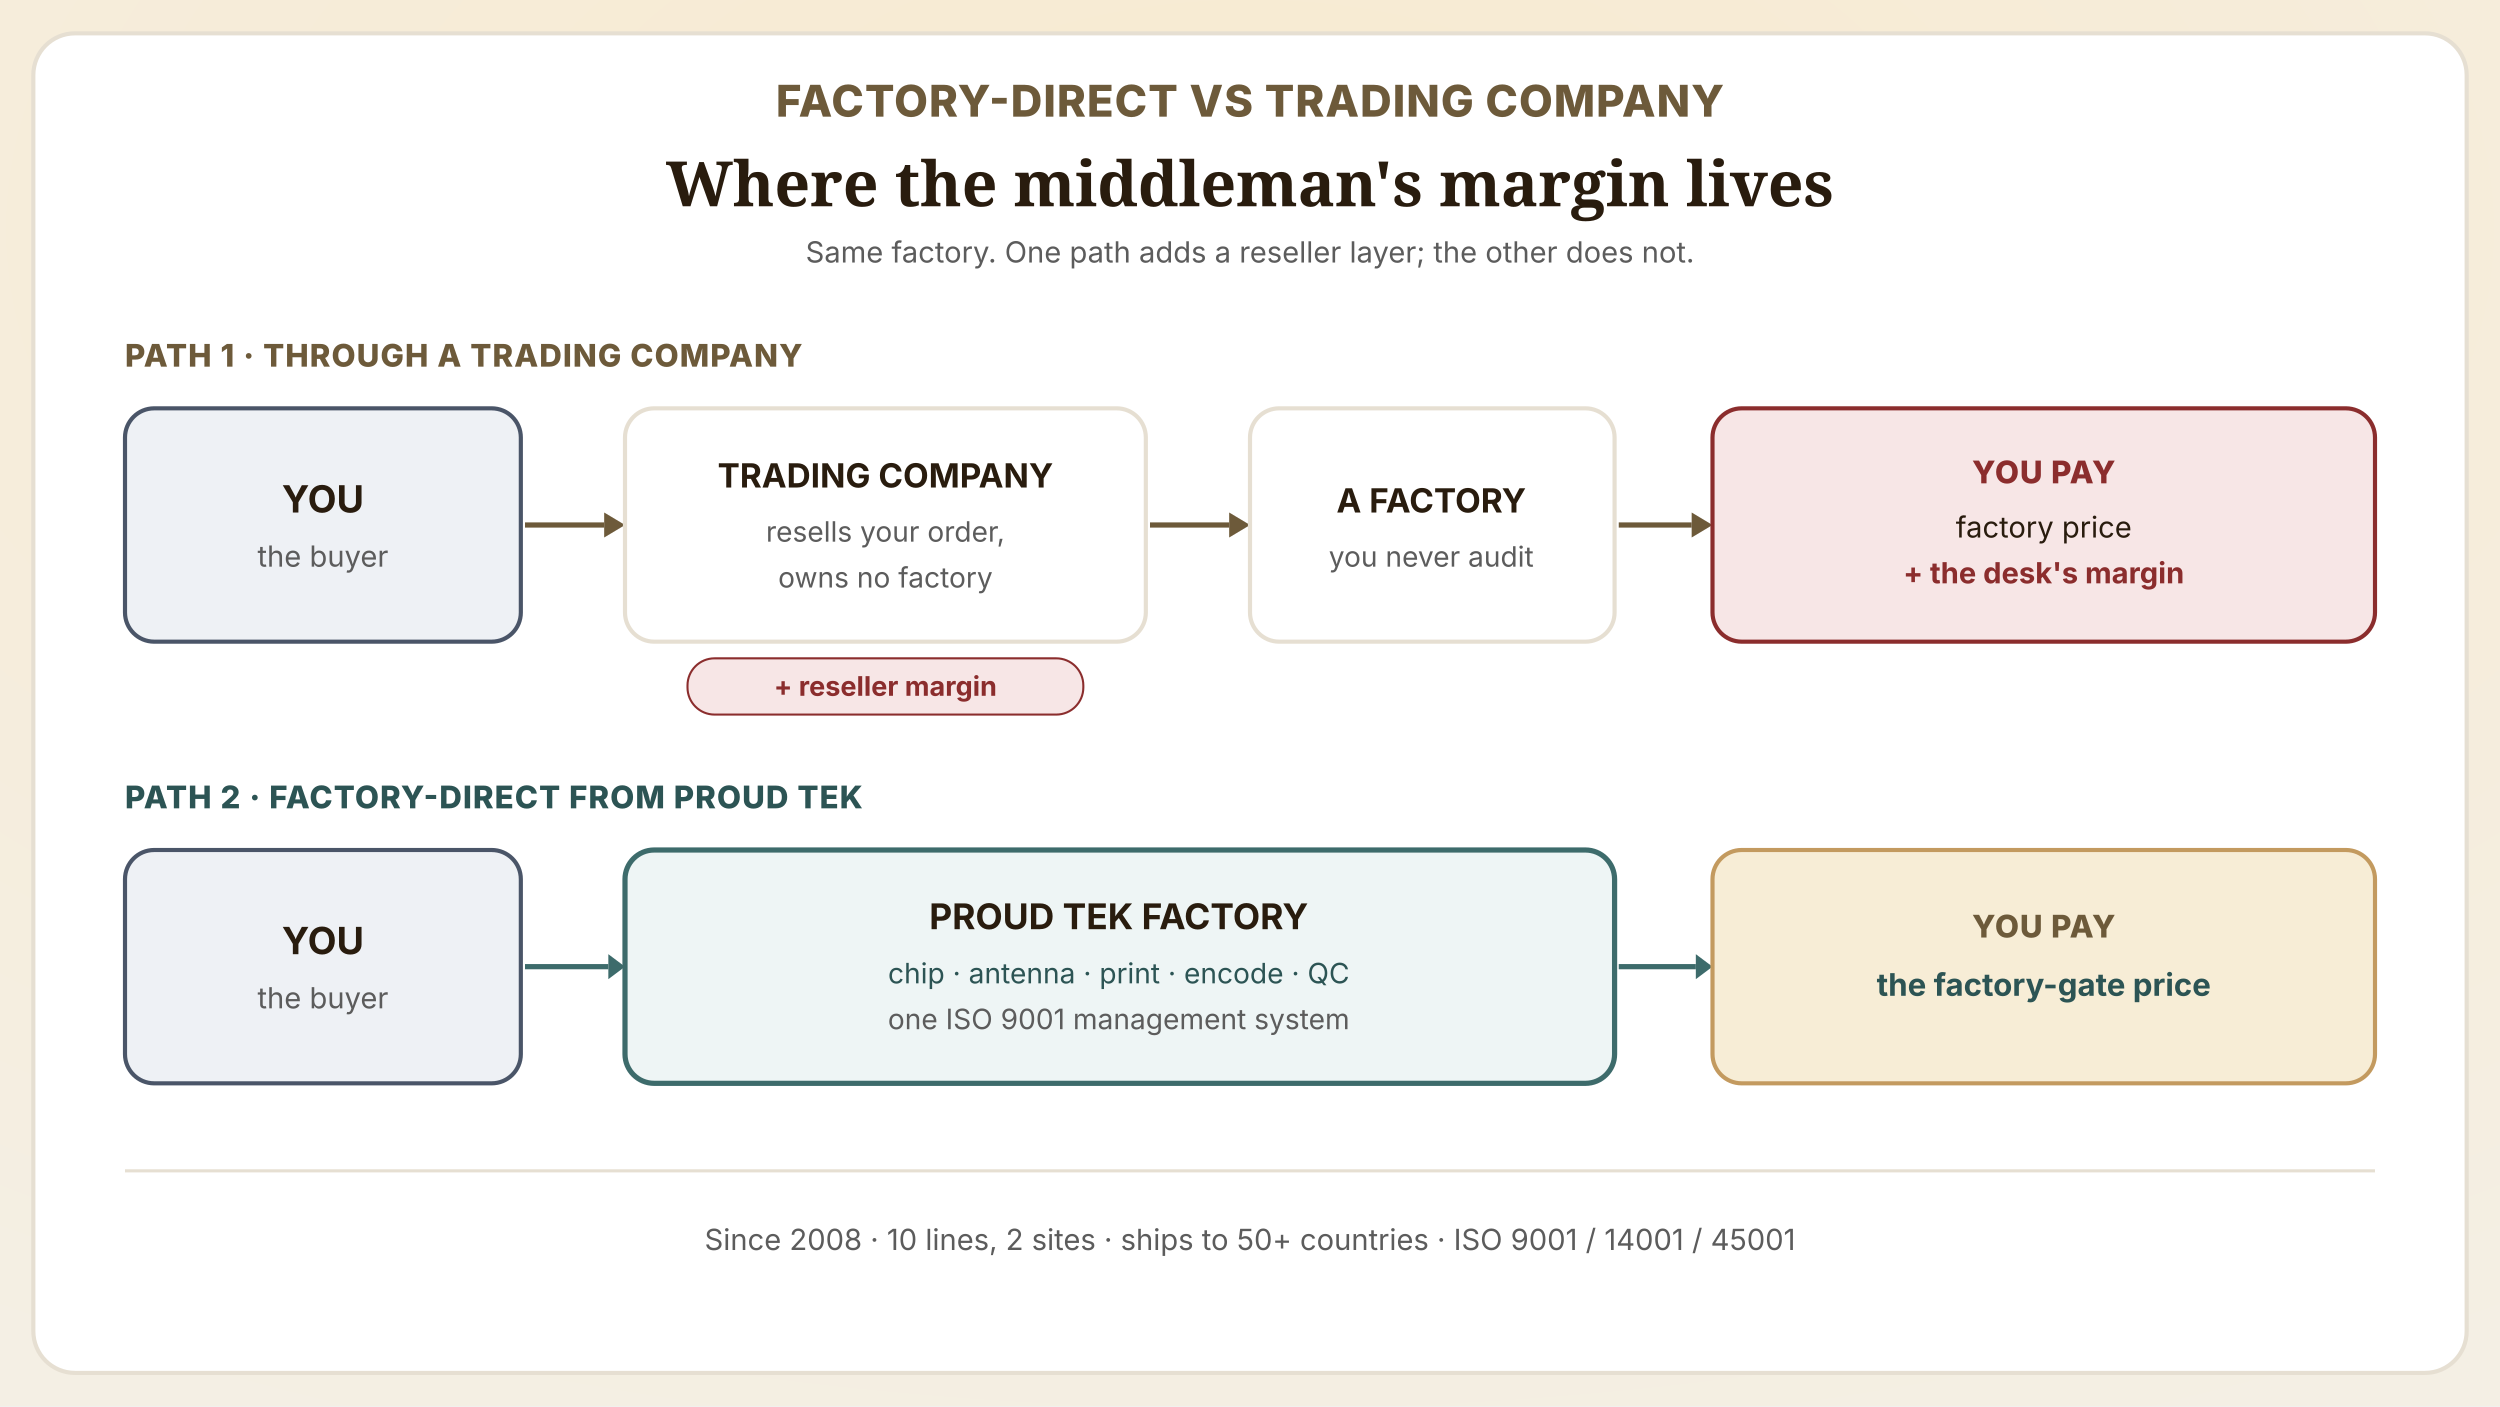
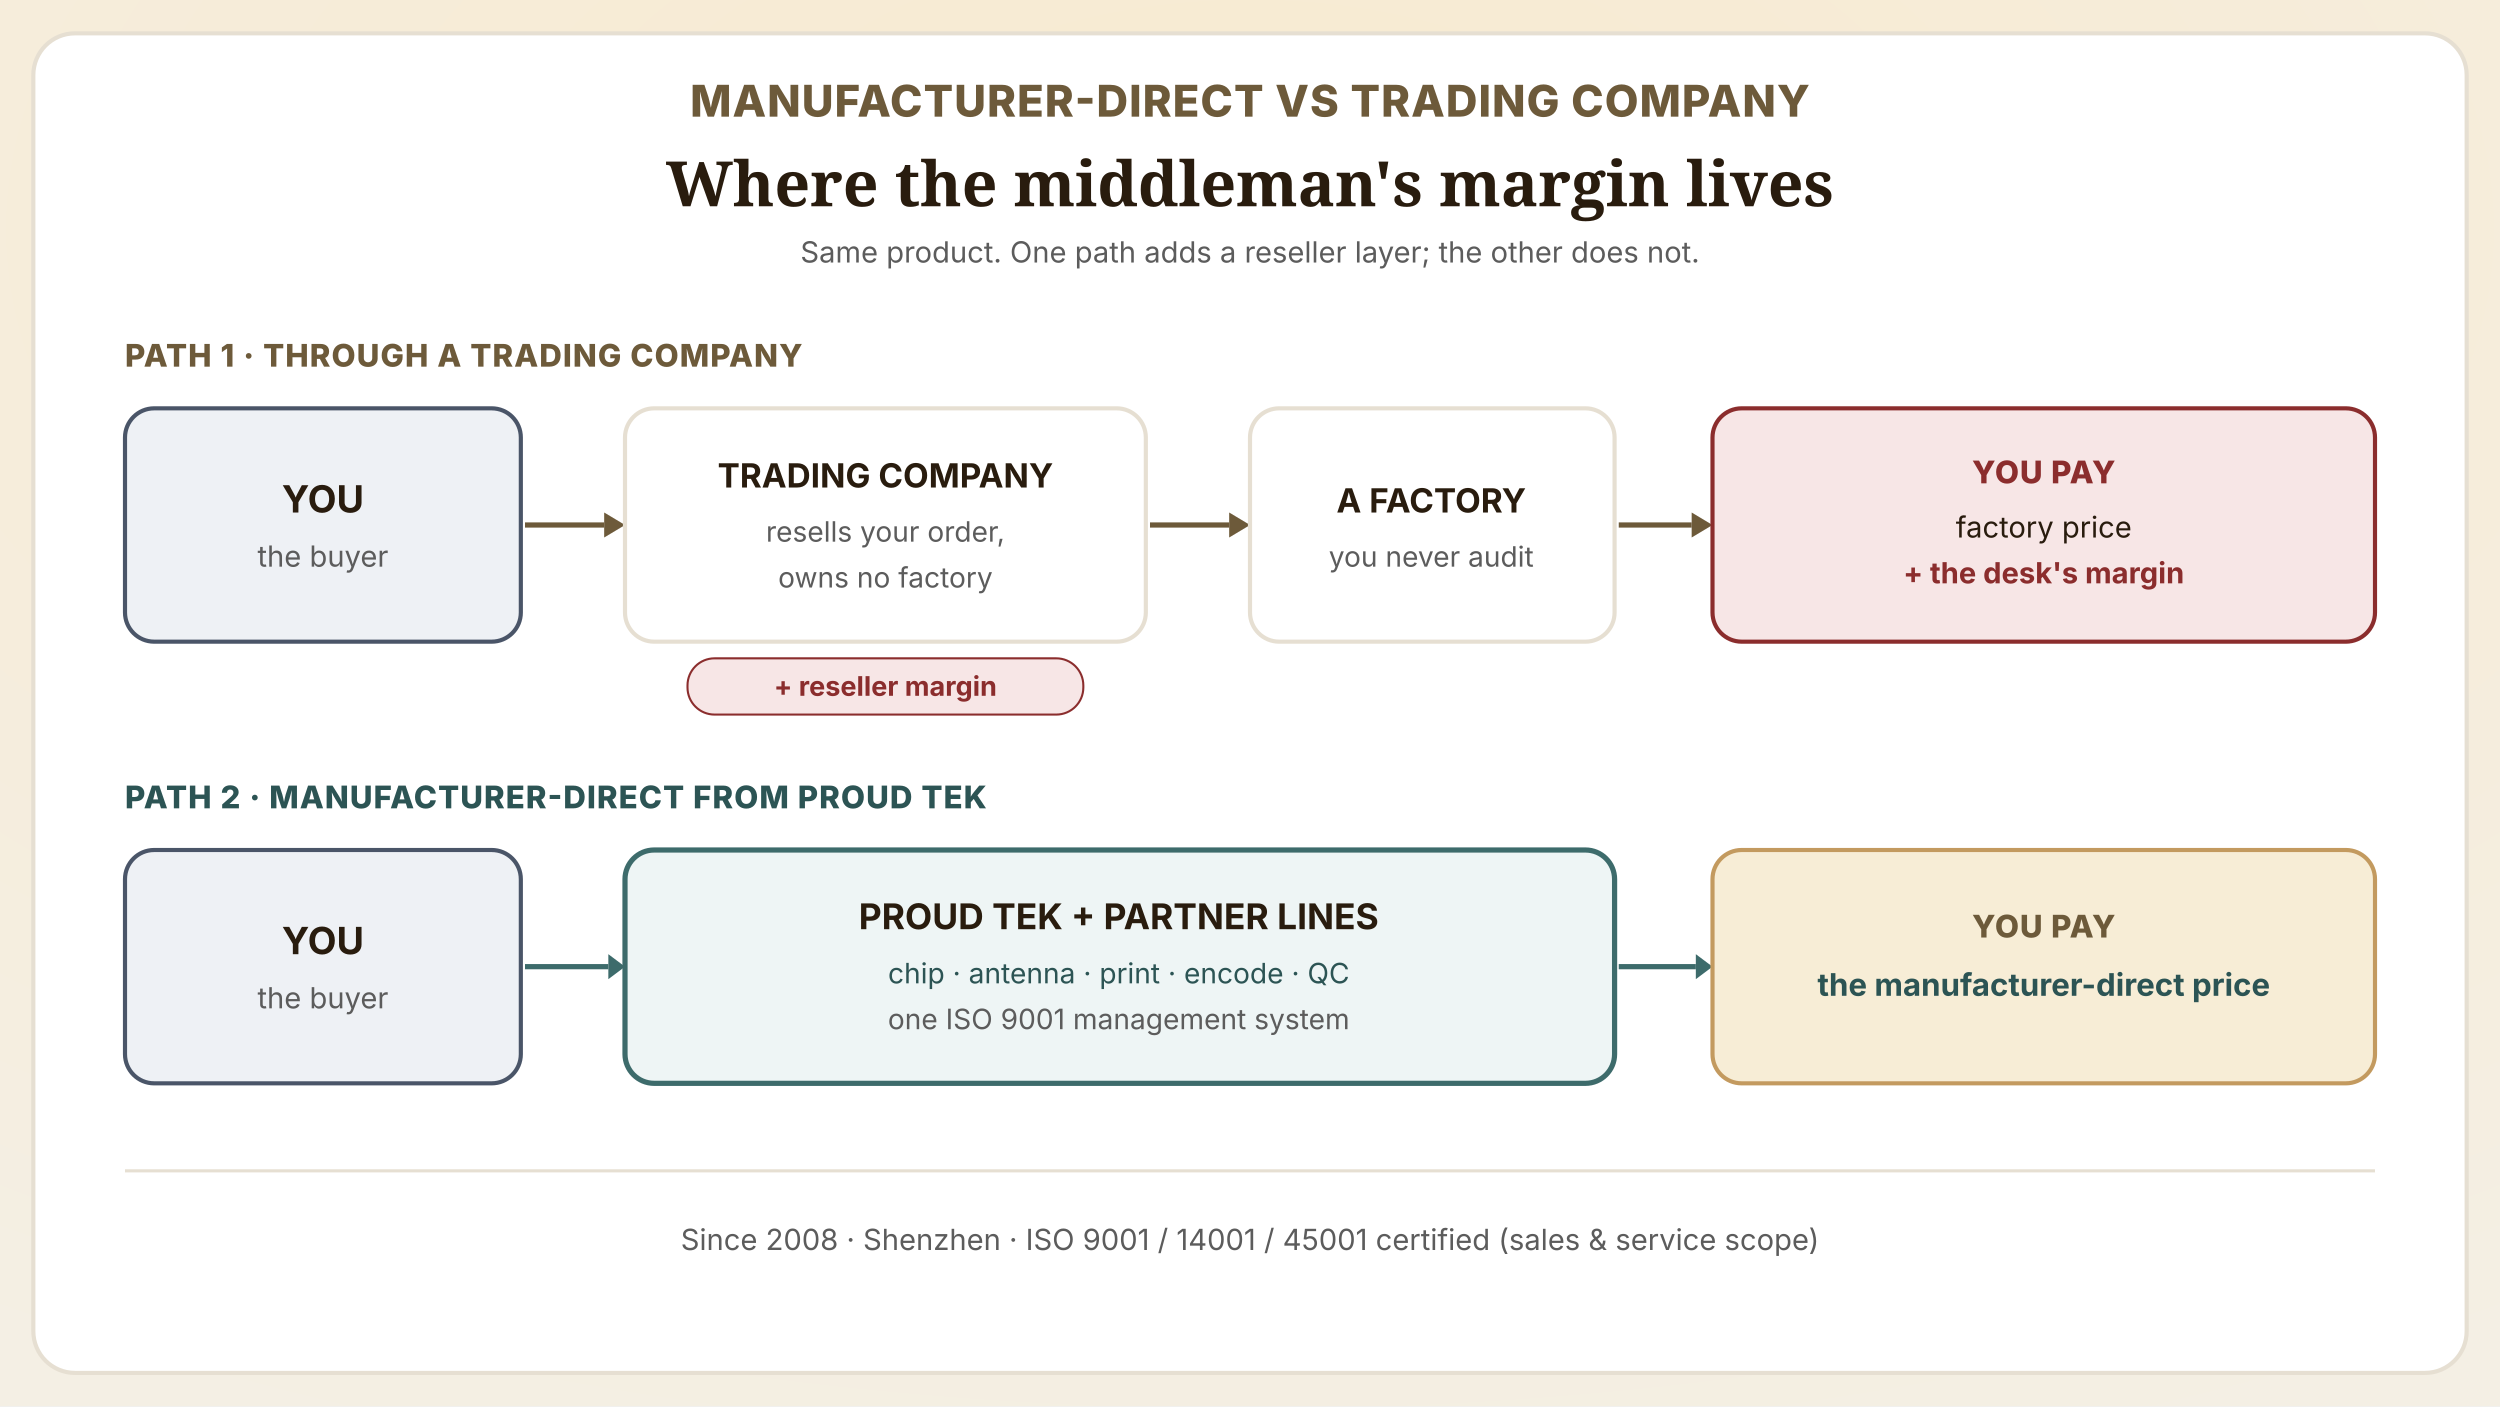
<svg xmlns="http://www.w3.org/2000/svg" viewBox="0 0 1200 675" role="img" aria-labelledby="t d" font-family="Inter, -apple-system, BlinkMacSystemFont, 'Segoe UI', Roboto, sans-serif">
  <defs>
    <radialGradient id="bg" cx="50%" cy="16%" r="94%">
      <stop offset="0%" stop-color="#f8ead0" />
      <stop offset="100%" stop-color="#f4efe4" />
    </radialGradient>
  </defs>
  <rect width="1200" height="675" fill="url(#bg)" />
  <rect x="16" y="16" width="1168" height="643" rx="20" fill="#ffffff" stroke="#e6dfd2" stroke-width="2" />
-   <text x="600" y="56" text-anchor="middle" font-size="21" font-weight="800" letter-spacing="0.5" fill="#6d5a3a">FACTORY-DIRECT VS TRADING COMPANY</text>
+   <text x="600" y="56" text-anchor="middle" font-size="21" font-weight="800" letter-spacing="0.5" fill="#6d5a3a">MANUFACTURER-DIRECT VS TRADING COMPANY</text>
  <text x="600" y="99" text-anchor="middle" font-size="30" font-weight="700" fill="#291c0e" font-family="Lora, Georgia, serif">Where the middleman's margin lives</text>
-   <text x="600" y="126" text-anchor="middle" font-size="14" fill="#5c5c5c">Same factory. One path adds a reseller layer; the other does not.</text>
+   <text x="600" y="126" text-anchor="middle" font-size="14" fill="#5c5c5c">Same product. One path adds a reseller layer; the other does not.</text>
  <text x="60" y="176" font-size="15" font-weight="800" letter-spacing="0.5" fill="#6d5a3a">PATH 1 · THROUGH A TRADING COMPANY</text>
  <rect x="60" y="196" width="190" height="112" rx="14" fill="#eef1f5" stroke="#4a5568" stroke-width="2" />
  <text x="155" y="246" text-anchor="middle" font-size="18" font-weight="700" fill="#291c0e">YOU</text>
  <text x="155" y="272" text-anchor="middle" font-size="14" fill="#5c5c5c">the buyer</text>
  <line x1="252" y1="252" x2="290" y2="252" stroke="#6d5a3a" stroke-width="2.5" />
  <polygon points="290,246 300,252 290,258" fill="#6d5a3a" />
  <rect x="300" y="196" width="250" height="112" rx="14" fill="#ffffff" stroke="#e6dfd2" stroke-width="2" />
  <text x="425" y="234" text-anchor="middle" font-size="16" font-weight="700" fill="#291c0e">TRADING COMPANY</text>
  <text x="425" y="260" text-anchor="middle" font-size="13.5" fill="#5c5c5c">resells your order,</text>
  <text x="425" y="282" text-anchor="middle" font-size="13.5" fill="#5c5c5c">owns no factory</text>
  <rect x="330" y="316" width="190" height="27" rx="13" fill="#f7e6e6" stroke="#8b2d2d" stroke-width="1" />
  <text x="425" y="334" text-anchor="middle" font-size="13" font-weight="700" fill="#8b2d2d">+ reseller margin</text>
  <line x1="552" y1="252" x2="590" y2="252" stroke="#6d5a3a" stroke-width="2.5" />
  <polygon points="590,246 600,252 590,258" fill="#6d5a3a" />
  <rect x="600" y="196" width="175" height="112" rx="14" fill="#ffffff" stroke="#e6dfd2" stroke-width="2" />
  <text x="687" y="246" text-anchor="middle" font-size="16" font-weight="700" fill="#291c0e">A FACTORY</text>
  <text x="687" y="272" text-anchor="middle" font-size="13.5" fill="#5c5c5c">you never audit</text>
  <line x1="777" y1="252" x2="812" y2="252" stroke="#6d5a3a" stroke-width="2.5" />
  <polygon points="812,246 822,252 812,258" fill="#6d5a3a" />
  <rect x="822" y="196" width="318" height="112" rx="14" fill="#f7e6e6" stroke="#8b2d2d" stroke-width="2" />
  <text x="981" y="232" text-anchor="middle" font-size="15" font-weight="800" letter-spacing="0.4" fill="#8b2d2d">YOU PAY</text>
  <text x="981" y="258" text-anchor="middle" font-size="14" fill="#291c0e">factory price</text>
  <text x="981" y="280" text-anchor="middle" font-size="14" font-weight="700" fill="#8b2d2d">+ the desk's margin</text>
-   <text x="60" y="388" font-size="15" font-weight="800" letter-spacing="0.5" fill="#2c5454">PATH 2 · FACTORY-DIRECT FROM PROUD TEK</text>
+   <text x="60" y="388" font-size="15" font-weight="800" letter-spacing="0.5" fill="#2c5454">PATH 2 · MANUFACTURER-DIRECT FROM PROUD TEK</text>
  <rect x="60" y="408" width="190" height="112" rx="14" fill="#eef1f5" stroke="#4a5568" stroke-width="2" />
  <text x="155" y="458" text-anchor="middle" font-size="18" font-weight="700" fill="#291c0e">YOU</text>
  <text x="155" y="484" text-anchor="middle" font-size="14" fill="#5c5c5c">the buyer</text>
  <line x1="252" y1="464" x2="292" y2="464" stroke="#3d6b6b" stroke-width="2.5" />
  <polygon points="292,458 300,464 292,470" fill="#3d6b6b" />
  <rect x="300" y="408" width="475" height="112" rx="14" fill="#eef5f5" stroke="#3d6b6b" stroke-width="2.5" />
-   <text x="537" y="446" text-anchor="middle" font-size="17" font-weight="700" fill="#291c0e">PROUD TEK FACTORY</text>
+   <text x="537" y="446" text-anchor="middle" font-size="17" font-weight="700" fill="#291c0e">PROUD TEK + PARTNER LINES</text>
  <text x="537" y="472" text-anchor="middle" font-size="13.5" fill="#2c5454">chip · antenna · print · encode · QC</text>
  <text x="537" y="494" text-anchor="middle" font-size="13.5" fill="#5c5c5c">one ISO 9001 management system</text>
  <line x1="777" y1="464" x2="814" y2="464" stroke="#3d6b6b" stroke-width="2.5" />
  <polygon points="814,458 822,464 814,470" fill="#3d6b6b" />
  <rect x="822" y="408" width="318" height="112" rx="14" fill="#f7edd6" stroke="#c39a5f" stroke-width="2" />
  <text x="981" y="450" text-anchor="middle" font-size="15" font-weight="800" letter-spacing="0.4" fill="#6d5a3a">YOU PAY</text>
-   <text x="981" y="478" text-anchor="middle" font-size="15" font-weight="700" fill="#2c5454">the factory-gate price</text>
+   <text x="981" y="478" text-anchor="middle" font-size="15" font-weight="700" fill="#2c5454">the manufacturer-direct price</text>
  <line x1="60" y1="562" x2="1140" y2="562" stroke="#e6dfd2" stroke-width="1.5" />
-   <text x="600" y="600" text-anchor="middle" font-size="14" fill="#5c5c5c">Since 2008 · 10 lines, 2 sites · ships to 50+ countries · ISO 9001 / 14001 / 45001</text>
+   <text x="600" y="600" text-anchor="middle" font-size="14" fill="#5c5c5c">Since 2008 · Shenzhen · ISO 9001 / 14001 / 45001 certified (sales &amp; service scope)</text>
</svg>
